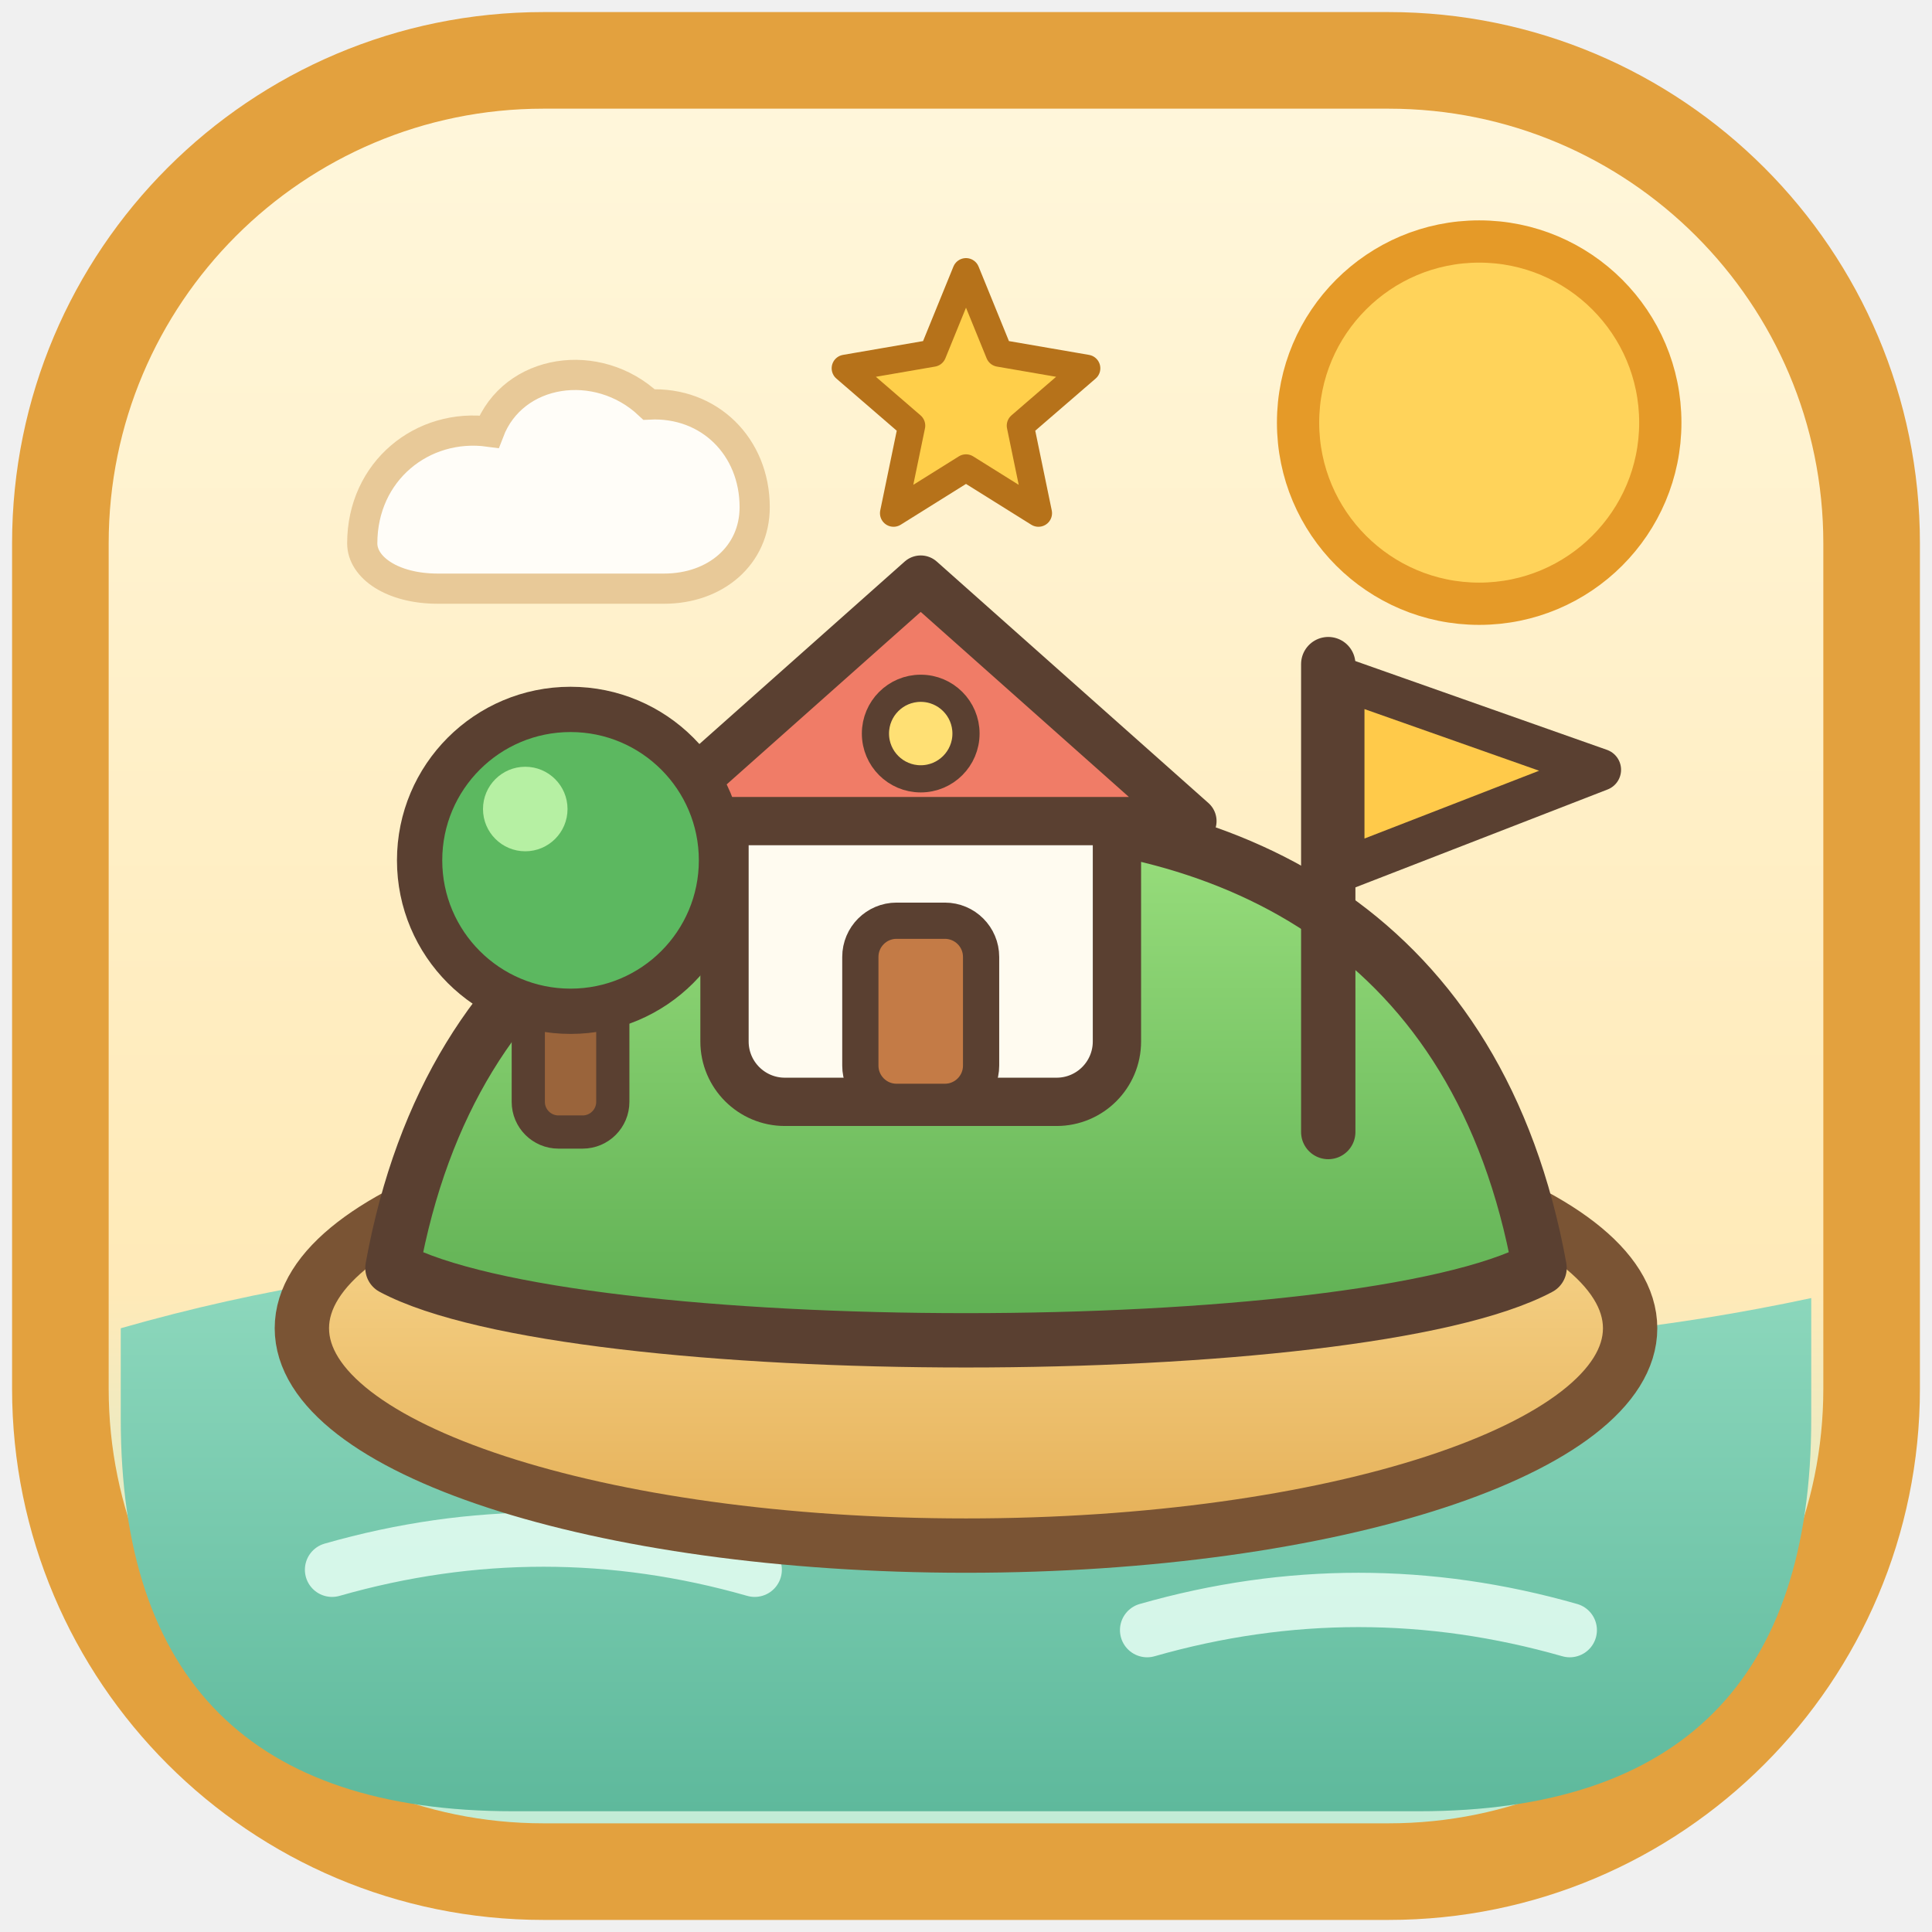
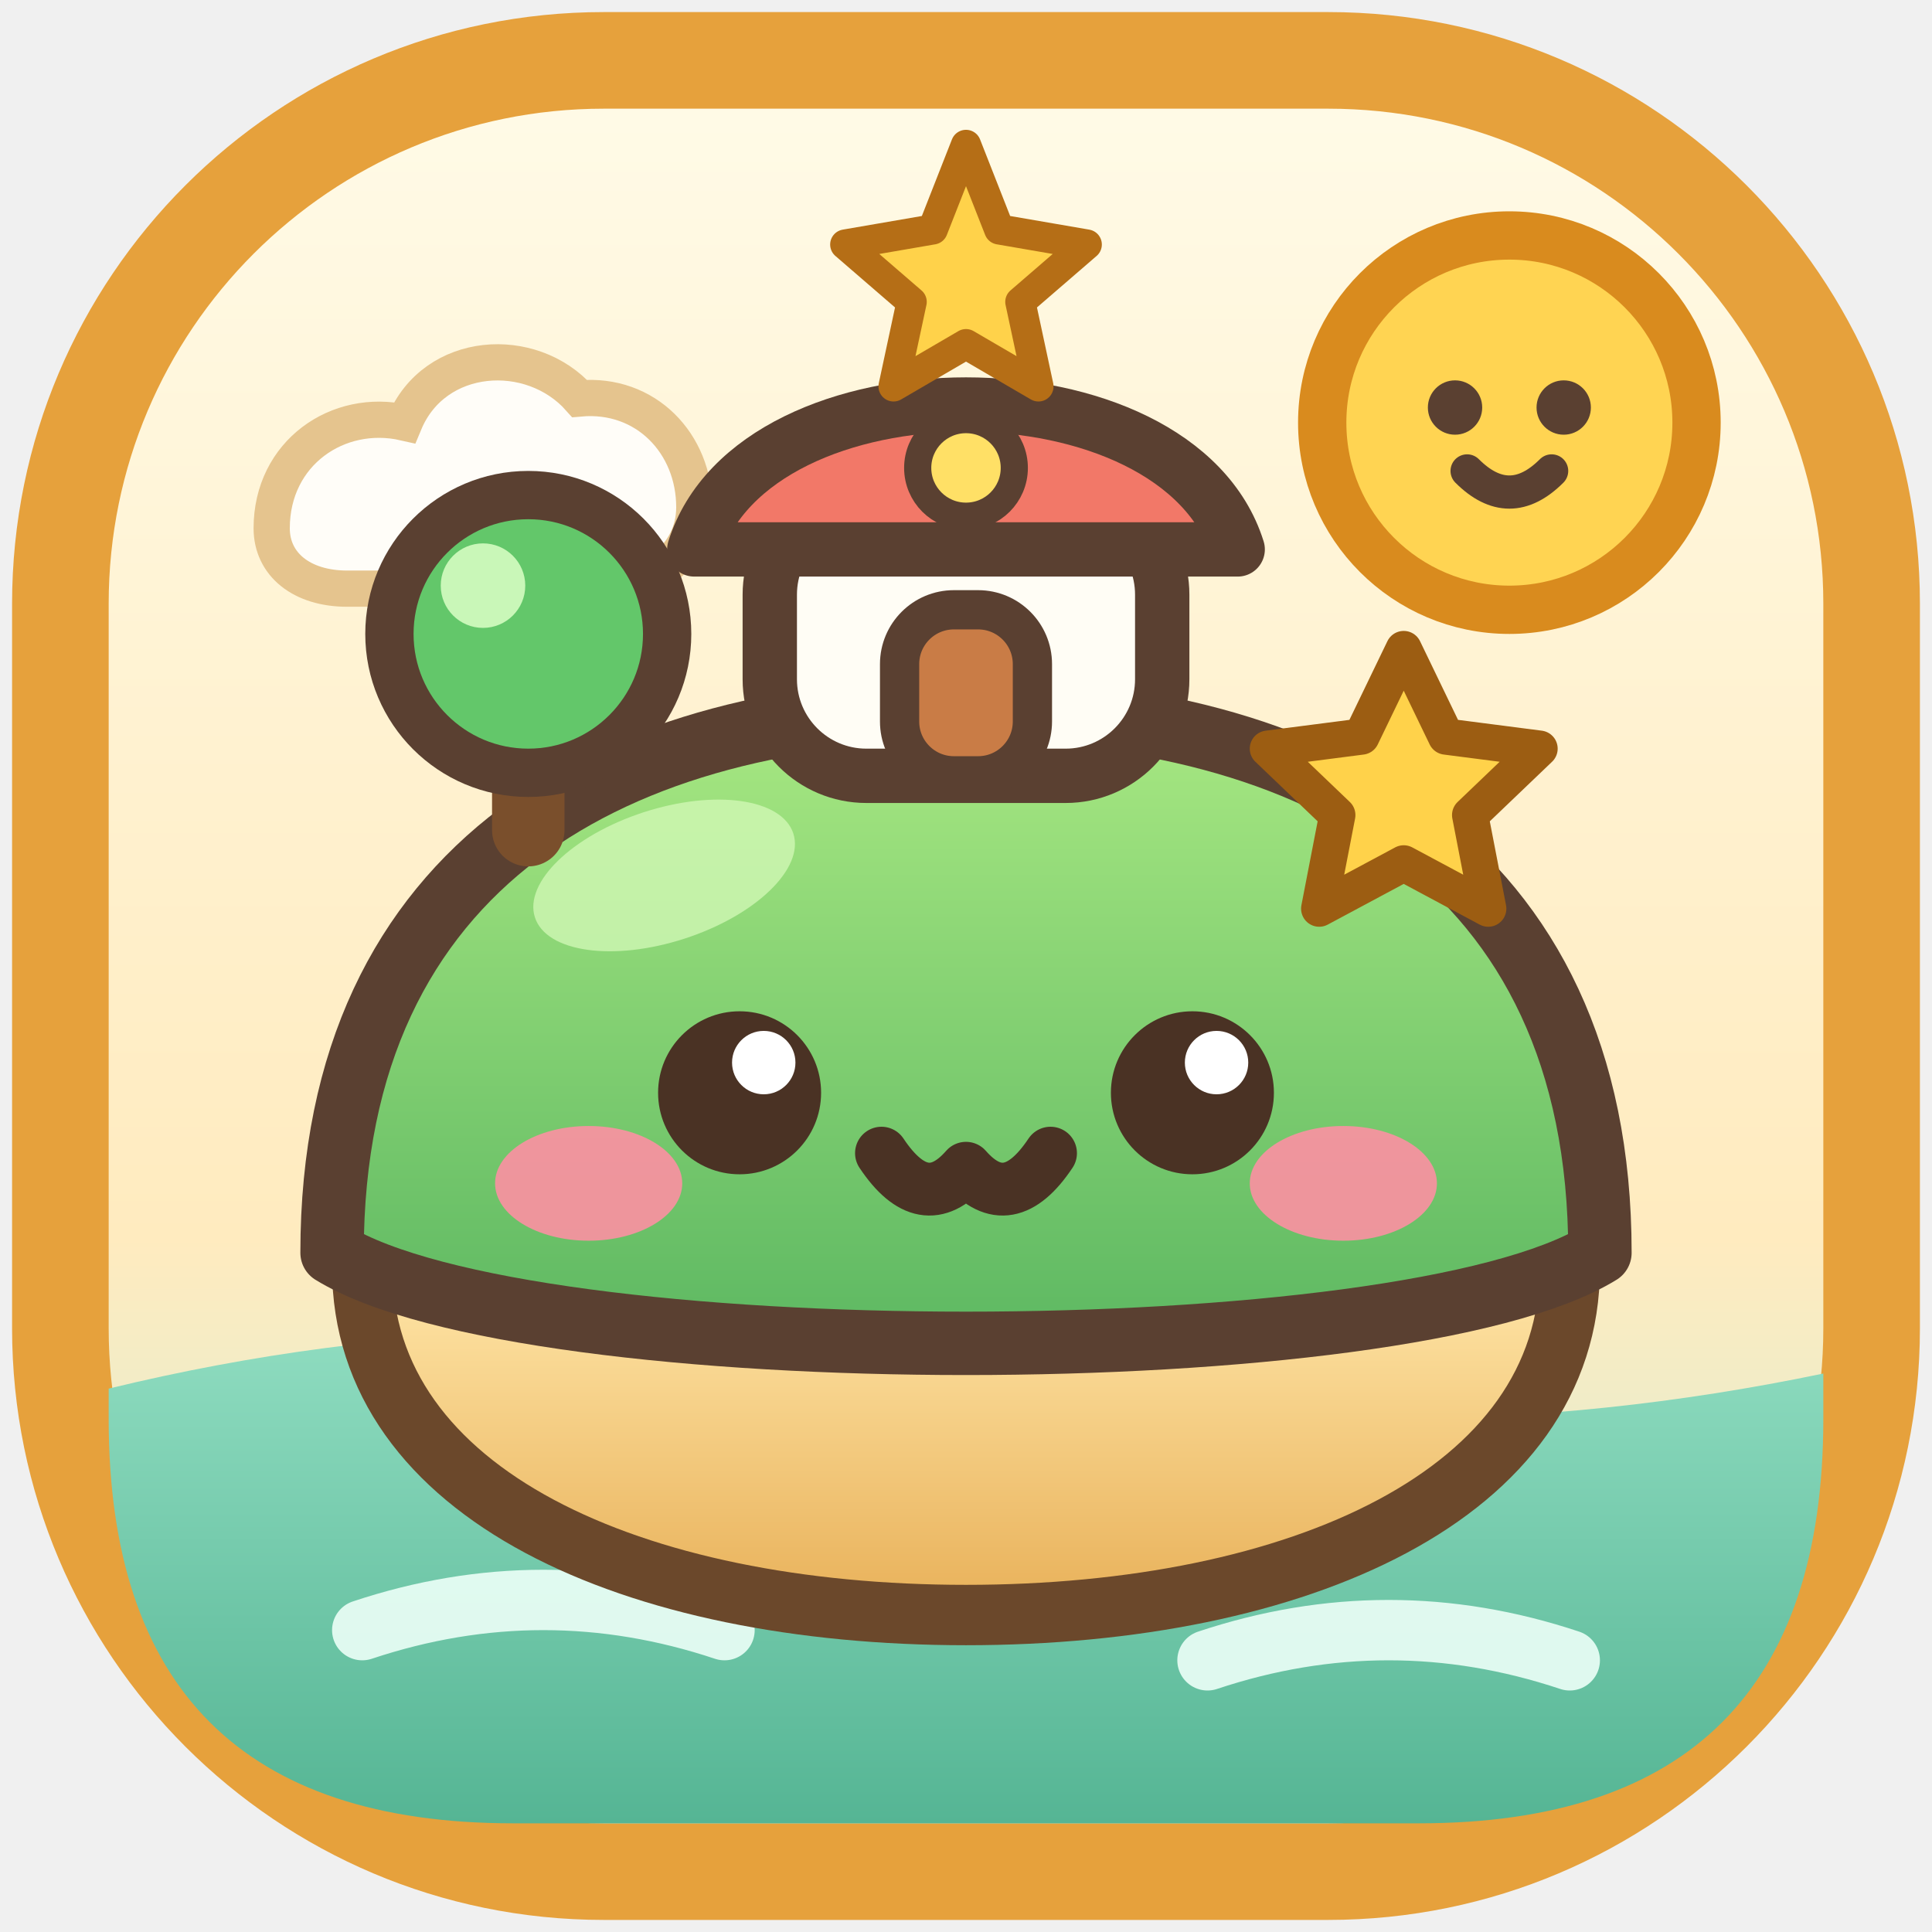
- <svg xmlns="http://www.w3.org/2000/svg" viewBox="0 0 64 64" role="img" aria-label="數學遊戲冒險島 Logo">
+ <svg xmlns="http://www.w3.org/2000/svg" viewBox="0 0 64 64" role="img" aria-label="數學遊戲冒險島 Q版 Logo">
  <defs>
-     <linearGradient id="skyGrad" x1="0" y1="0" x2="0" y2="1">
-       <stop offset="0%" stop-color="#FFF7DC" />
-       <stop offset="68%" stop-color="#FFEAB8" />
-       <stop offset="100%" stop-color="#BCECD9" />
+     <linearGradient id="qSky" x1="0" y1="0" x2="0" y2="1">
+       <stop offset="0%" stop-color="#FFFBE8" />
+       <stop offset="65%" stop-color="#FFEBBF" />
+       <stop offset="100%" stop-color="#C8F0DE" />
    </linearGradient>
-     <linearGradient id="seaGrad" x1="0" y1="0" x2="0" y2="1">
-       <stop offset="0%" stop-color="#8FD9BE" />
-       <stop offset="100%" stop-color="#5EB99C" />
+     <linearGradient id="qSea" x1="0" y1="0" x2="0" y2="1">
+       <stop offset="0%" stop-color="#8FDCC0" />
+       <stop offset="100%" stop-color="#55B594" />
    </linearGradient>
-     <linearGradient id="grassGrad" x1="0" y1="0" x2="0" y2="1">
-       <stop offset="0%" stop-color="#9BE07E" />
-       <stop offset="100%" stop-color="#5DAE52" />
+     <linearGradient id="qIsland" x1="0" y1="0" x2="0" y2="1">
+       <stop offset="0%" stop-color="#A8E882" />
+       <stop offset="100%" stop-color="#5DB862" />
    </linearGradient>
-     <linearGradient id="sandGrad" x1="0" y1="0" x2="0" y2="1">
-       <stop offset="0%" stop-color="#FCE09B" />
-       <stop offset="100%" stop-color="#E5AF56" />
+     <linearGradient id="qBelly" x1="0" y1="0" x2="0" y2="1">
+       <stop offset="0%" stop-color="#FFE6A8" />
+       <stop offset="100%" stop-color="#E8B058" />
    </linearGradient>
  </defs>
-   <rect x="2" y="2" width="60" height="60" rx="16" fill="url(#skyGrad)" stroke="#E3A13E" stroke-width="3.2" />
-   <circle cx="49" cy="14" r="6" fill="#FFD35A" stroke="#E59A28" stroke-width="1.4" />
-   <path d="M12 18 C12 15.6 14 14 16.2 14.3 C17 12.2 19.8 11.8 21.5 13.4 C23.5 13.3 25 14.8 25 16.8 C25 18.4 23.7 19.5 22 19.5 L14.5 19.5 C13 19.5 12 18.8 12 18 Z" fill="#FFFDF8" stroke="#E8C998" stroke-width="1" />
-   <path d="M4 44 Q18 40 32 43 T60 43 L60 47 Q60 60 47 60 L17 60 Q4 60 4 47 Z" fill="url(#seaGrad)" />
-   <path d="M11 52 Q18 50 25 52 M38 54 Q45 52 52 54" fill="none" stroke="#E7FFF5" stroke-width="1.8" stroke-linecap="round" opacity="0.85" />
-   <ellipse cx="32" cy="44" rx="22" ry="7.2" fill="url(#sandGrad)" stroke="#7A5434" stroke-width="1.8" />
-   <path d="M13 42 C15 31 23 27 32 27 C41 27 49 31 51 42 C45 45.2 19 45.2 13 42 Z" fill="url(#grassGrad)" stroke="#5A4031" stroke-width="1.8" stroke-linejoin="round" />
-   <rect x="24" y="26" width="13" height="10.5" rx="2" fill="#FFFBF0" stroke="#5A4031" stroke-width="1.6" />
-   <path d="M21.5 27.2 L30.5 19.2 L39.5 27.2 Z" fill="#F07C67" stroke="#5A4031" stroke-width="1.6" stroke-linejoin="round" />
-   <rect x="28.5" y="30.5" width="4" height="6" rx="1.2" fill="#C47B46" stroke="#5A4031" stroke-width="1.2" />
-   <circle cx="30.5" cy="24.3" r="1.5" fill="#FFE074" stroke="#5A4031" stroke-width="0.9" />
-   <rect x="17.5" y="31.5" width="2.8" height="6" rx="1" fill="#9A643B" stroke="#5A4031" stroke-width="1.1" />
-   <circle cx="18.9" cy="28.5" r="5" fill="#5CB860" stroke="#5A4031" stroke-width="1.5" />
-   <circle cx="17.4" cy="26.8" r="1.4" fill="#B6F0A3" />
-   <line x1="44" y1="22" x2="44" y2="37.5" stroke="#5A4031" stroke-width="1.8" stroke-linecap="round" />
-   <path d="M44.5 22.5 L53 25.5 L44.5 28.8 Z" fill="#FFCA4A" stroke="#5A4031" stroke-width="1.4" stroke-linejoin="round" />
-   <path d="M32 9 L33.1 11.7 L36 12.2 L33.8 14.1 L34.4 17 L32 15.5 L29.6 17 L30.2 14.1 L28 12.2 L30.9 11.7 Z" fill="#FFCF4A" stroke="#B6721A" stroke-width="0.9" stroke-linejoin="round" />
+   <rect x="2" y="2" width="60" height="60" rx="18" fill="url(#qSky)" stroke="#E6A13C" stroke-width="3.2" />
+   <circle cx="50" cy="14" r="6.2" fill="#FFD452" stroke="#D98B1E" stroke-width="1.6" />
+   <circle cx="48.2" cy="13.5" r="0.9" fill="#5A4031" />
+   <circle cx="51.8" cy="13.5" r="0.9" fill="#5A4031" />
+   <path d="M48.6 15.6 Q50 17 51.4 15.6" fill="none" stroke="#5A4031" stroke-width="1.1" stroke-linecap="round" />
+   <path d="M9 17.5 C9 15 11.2 13.5 13.4 14 C14.4 11.6 17.6 11.4 19.2 13.2 C21.4 13 23 14.7 23 16.8 C23 18.4 21.6 19.5 19.8 19.5 L11.5 19.5 C10 19.5 9 18.7 9 17.5 Z" fill="#FFFDF8" stroke="#E5C48E" stroke-width="1.2" />
+   <path d="M3.6 46 Q18 42.5 32 45.5 T60.4 45.5 L60.4 47 Q60.4 60.4 47 60.4 L17 60.4 Q3.6 60.4 3.6 47 Z" fill="url(#qSea)" />
+   <path d="M12 54 Q18 52 24 54 M40 55 Q46 53 52 55" fill="none" stroke="#ECFFF7" stroke-width="2" stroke-linecap="round" opacity="0.9" />
+   <path d="M12 42 C12 49.5 21 53.5 32 53.5 C43 53.5 52 49.5 52 42 C46 45 18 45 12 42 Z" fill="url(#qBelly)" stroke="#6B482B" stroke-width="2" stroke-linejoin="round" />
+   <path d="M11 41.5 C11 28.5 20.5 23.5 32 23.5 C43.5 23.5 53 28.5 53 41.5 C46.5 45.5 17.5 45.5 11 41.5 Z" fill="url(#qIsland)" stroke="#5A4031" stroke-width="2.1" stroke-linejoin="round" />
+   <ellipse cx="22" cy="29" rx="4.5" ry="2.2" transform="rotate(-18 22 29)" fill="#D4F9B8" opacity="0.75" />
+   <circle cx="24.5" cy="36.2" r="2.7" fill="#4A3224" />
+   <circle cx="25.3" cy="35.2" r="1.05" fill="#FFFFFF" />
+   <circle cx="39.5" cy="36.2" r="2.7" fill="#4A3224" />
+   <circle cx="40.3" cy="35.2" r="1.05" fill="#FFFFFF" />
+   <ellipse cx="19.5" cy="39.2" rx="3.1" ry="1.9" fill="#FF8FA3" opacity="0.88" />
+   <ellipse cx="44.5" cy="39.2" rx="3.1" ry="1.9" fill="#FF8FA3" opacity="0.88" />
+   <path d="M29.2 38.2 Q30.6 40.3 32 38.7 Q33.4 40.3 34.8 38.2" fill="none" stroke="#4A3224" stroke-width="1.75" stroke-linecap="round" stroke-linejoin="round" />
+   <rect x="25.5" y="16.5" width="13" height="9.2" rx="3.2" fill="#FFFDF5" stroke="#5A4031" stroke-width="1.8" />
+   <path d="M23 18.2 C25 11.8 39 11.8 41 18.2 Z" fill="#F27868" stroke="#5A4031" stroke-width="1.8" stroke-linejoin="round" />
+   <rect x="29.8" y="20.2" width="4.4" height="5.5" rx="1.8" fill="#C97C46" stroke="#5A4031" stroke-width="1.3" />
+   <circle cx="32" cy="15.5" r="1.6" fill="#FFE066" stroke="#5A4031" stroke-width="0.9" />
+   <line x1="17.5" y1="22.5" x2="17.5" y2="27.5" stroke="#7A4F2C" stroke-width="2.4" stroke-linecap="round" />
+   <circle cx="17.5" cy="21" r="4.6" fill="#63C76A" stroke="#5A4031" stroke-width="1.6" />
+   <circle cx="16" cy="19.4" r="1.4" fill="#C9F7B8" />
+   <path d="M46.5 21.5 L47.9 24.4 L51 24.8 L48.7 27 L49.3 30.1 L46.5 28.6 L43.7 30.1 L44.3 27 L42 24.8 L45.1 24.4 Z" fill="#FFD24A" stroke="#9C5D12" stroke-width="1.2" stroke-linejoin="round" />
+   <path d="M32 4.8 L33.1 7.6 L36 8.1 L33.8 10 L34.4 12.8 L32 11.4 L29.6 12.8 L30.2 10 L28 8.1 L30.9 7.6 Z" fill="#FFD24A" stroke="#B56E16" stroke-width="1" stroke-linejoin="round" />
</svg>
